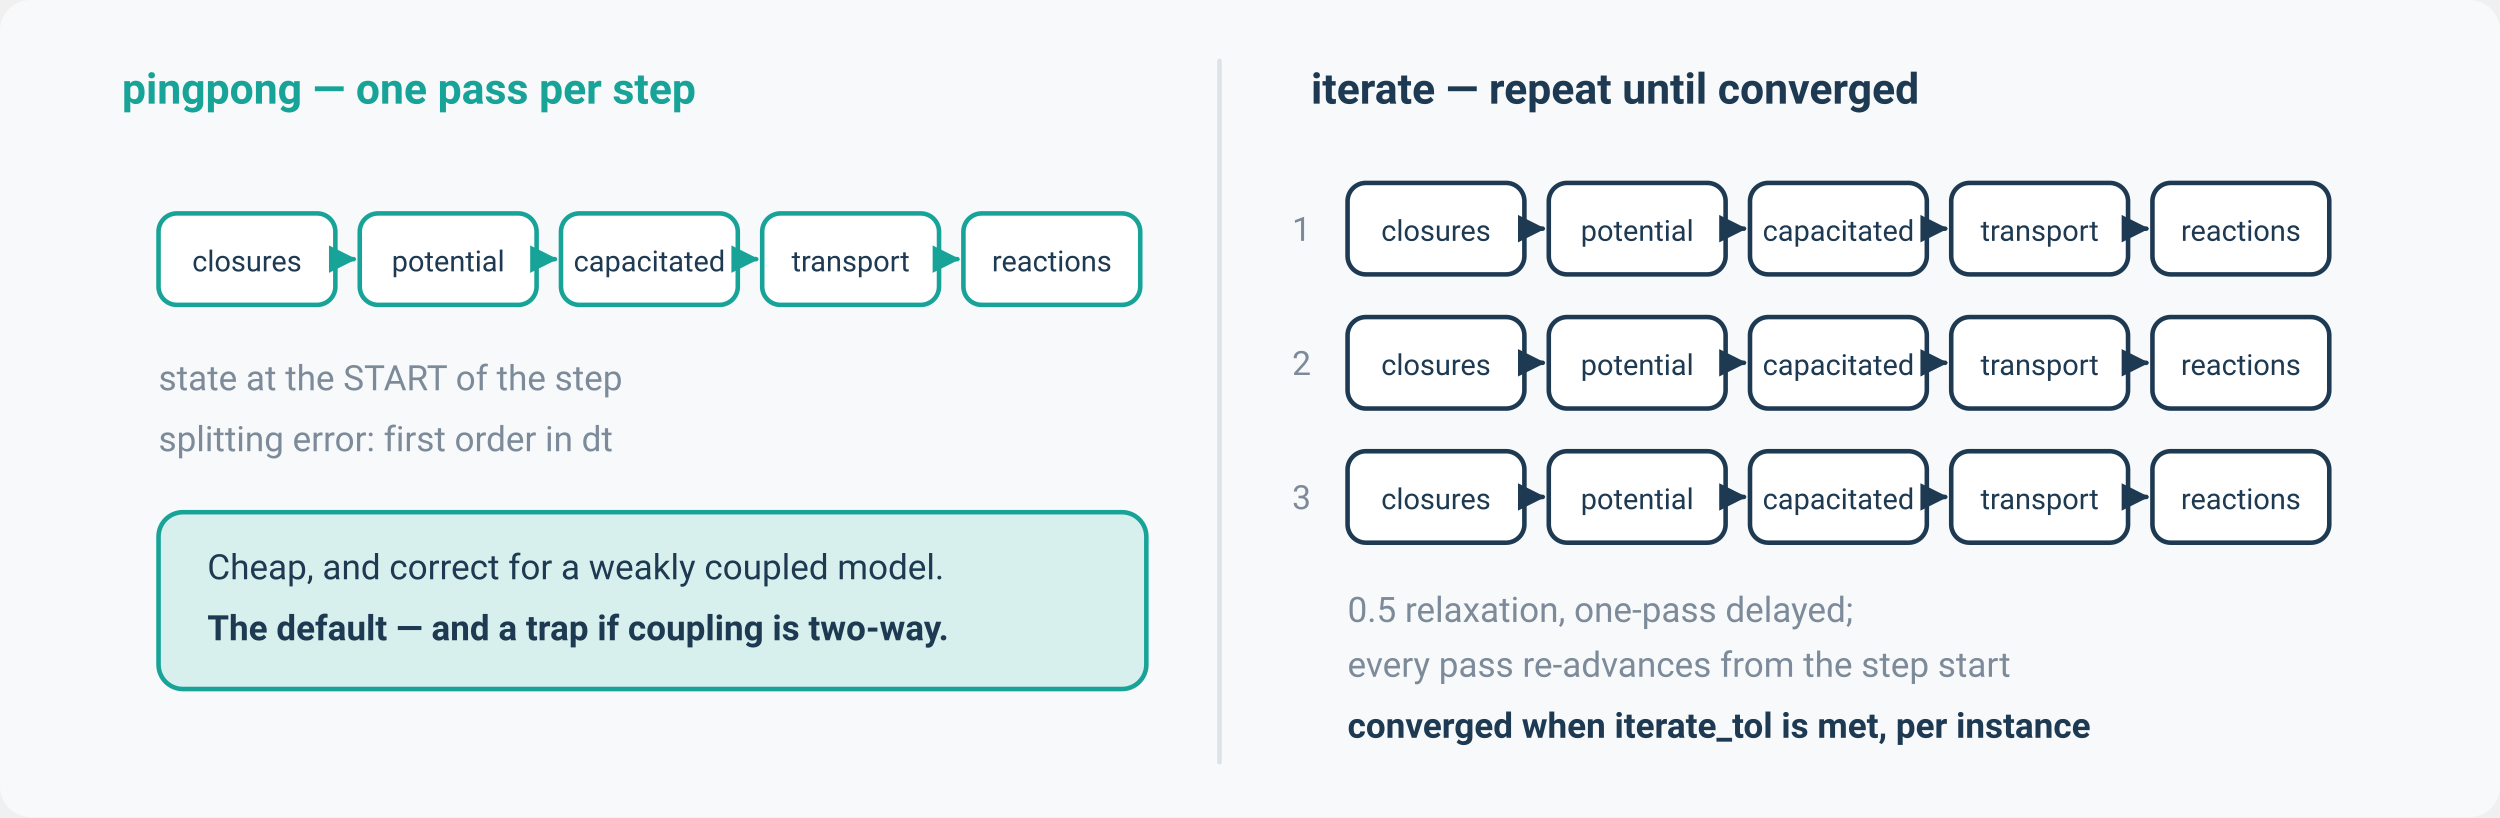
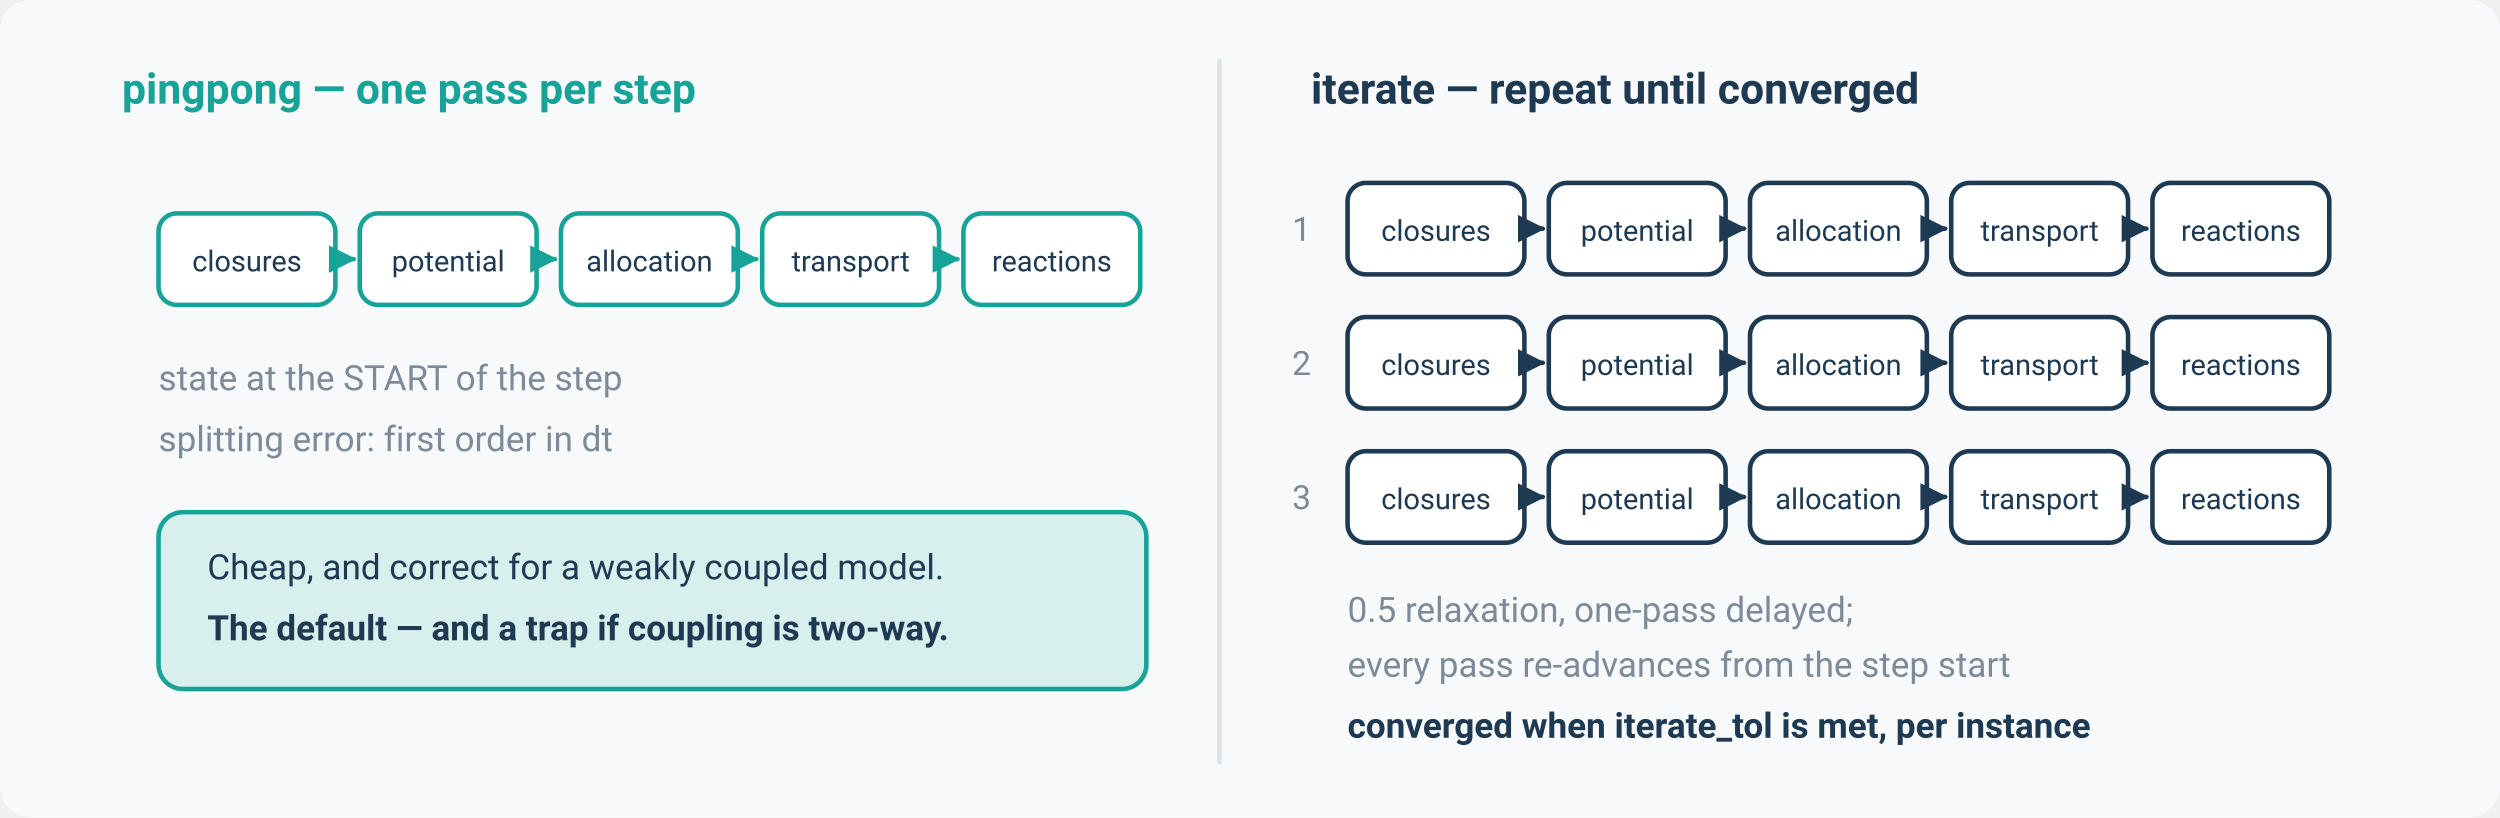
<svg xmlns="http://www.w3.org/2000/svg" viewBox="0 0 820 268" width="820" height="268" role="img" aria-labelledby="t d" font-family="system-ui, -apple-system, 'Segoe UI', Roboto, sans-serif">
  <rect width="820" height="268" rx="10" fill="#F7F9FA" />
  <defs>
    <marker id="ar" viewBox="0 0 10 10" refX="9" refY="5" markerWidth="6" markerHeight="6" orient="auto-start-reverse">
      <path d="M 0 0 L 10 5 L 0 10 z" fill="#17A398" />
    </marker>
    <marker id="arn" viewBox="0 0 10 10" refX="9" refY="5" markerWidth="6" markerHeight="6" orient="auto-start-reverse">
      <path d="M 0 0 L 10 5 L 0 10 z" fill="#1E3A52" />
    </marker>
    <marker id="arm" viewBox="0 0 10 10" refX="9" refY="5" markerWidth="6" markerHeight="6" orient="auto-start-reverse">
      <path d="M 0 0 L 10 5 L 0 10 z" fill="#7C8A99" />
    </marker>
    <marker id="arw" viewBox="0 0 10 10" refX="9" refY="5" markerWidth="6" markerHeight="6" orient="auto-start-reverse">
      <path d="M 0 0 L 10 5 L 0 10 z" fill="#C2703D" />
    </marker>
  </defs>
  <text x="40" y="34" font-size="14" fill="#17A398" text-anchor="start" font-weight="600" font-family="system-ui, -apple-system, 'Segoe UI', Roboto, sans-serif">pingpong — one pass per step</text>
  <text x="430" y="34" font-size="14" fill="#1E3A52" text-anchor="start" font-weight="600" font-family="system-ui, -apple-system, 'Segoe UI', Roboto, sans-serif">iterate — repeat until converged</text>
  <line x1="400" y1="20" x2="400" y2="250" stroke="#DCE3E8" stroke-width="1.5" stroke-linecap="round" />
  <rect x="52" y="70" width="58" height="30" rx="6" fill="#FFFFFF" stroke="#17A398" stroke-width="1.5" />
  <text x="81" y="89" font-size="9.5" fill="#1E3A52" text-anchor="middle" font-weight="400" font-family="system-ui, -apple-system, 'Segoe UI', Roboto, sans-serif">closures</text>
  <line x1="110" y1="85" x2="116" y2="85" stroke="#17A398" stroke-width="1.5" stroke-linecap="round" marker-end="url(#ar)" />
  <rect x="118" y="70" width="58" height="30" rx="6" fill="#FFFFFF" stroke="#17A398" stroke-width="1.5" />
  <text x="147" y="89" font-size="9.5" fill="#1E3A52" text-anchor="middle" font-weight="400" font-family="system-ui, -apple-system, 'Segoe UI', Roboto, sans-serif">potential</text>
  <line x1="176" y1="85" x2="182" y2="85" stroke="#17A398" stroke-width="1.5" stroke-linecap="round" marker-end="url(#ar)" />
  <rect x="184" y="70" width="58" height="30" rx="6" fill="#FFFFFF" stroke="#17A398" stroke-width="1.5" />
-   <text x="213" y="89" font-size="9.5" fill="#1E3A52" text-anchor="middle" font-weight="400" font-family="system-ui, -apple-system, 'Segoe UI', Roboto, sans-serif">capacitated</text>
+   <text x="213" y="89" font-size="9.5" fill="#1E3A52" text-anchor="middle" font-weight="400" font-family="system-ui, -apple-system, 'Segoe UI', Roboto, sans-serif">allocation</text>
  <line x1="242" y1="85" x2="248" y2="85" stroke="#17A398" stroke-width="1.5" stroke-linecap="round" marker-end="url(#ar)" />
  <rect x="250" y="70" width="58" height="30" rx="6" fill="#FFFFFF" stroke="#17A398" stroke-width="1.5" />
  <text x="279" y="89" font-size="9.5" fill="#1E3A52" text-anchor="middle" font-weight="400" font-family="system-ui, -apple-system, 'Segoe UI', Roboto, sans-serif">transport</text>
  <line x1="308" y1="85" x2="314" y2="85" stroke="#17A398" stroke-width="1.5" stroke-linecap="round" marker-end="url(#ar)" />
  <rect x="316" y="70" width="58" height="30" rx="6" fill="#FFFFFF" stroke="#17A398" stroke-width="1.5" />
  <text x="345" y="89" font-size="9.5" fill="#1E3A52" text-anchor="middle" font-weight="400" font-family="system-ui, -apple-system, 'Segoe UI', Roboto, sans-serif">reactions</text>
  <text x="52" y="128" font-size="11.5" fill="#7C8A99" text-anchor="start" font-weight="400" font-family="system-ui, -apple-system, 'Segoe UI', Roboto, sans-serif">state at the START of the step</text>
  <text x="52" y="148" font-size="11.5" fill="#7C8A99" text-anchor="start" font-weight="400" font-family="system-ui, -apple-system, 'Segoe UI', Roboto, sans-serif">splitting error: first order in dt</text>
  <rect x="52" y="168" width="324" height="58" rx="8" fill="#D8F0ED" stroke="#17A398" stroke-width="1.5" />
  <text x="68" y="190" font-size="11.5" fill="#1E3A52" text-anchor="start" font-weight="400" font-family="system-ui, -apple-system, 'Segoe UI', Roboto, sans-serif">Cheap, and correct for a weakly coupled model.</text>
  <text x="68" y="210" font-size="11.5" fill="#1E3A52" text-anchor="start" font-weight="600" font-family="system-ui, -apple-system, 'Segoe UI', Roboto, sans-serif">The default — and a trap if coupling is two-way.</text>
  <rect x="442" y="60" width="58" height="30" rx="6" fill="#FFFFFF" stroke="#1E3A52" stroke-width="1.5" />
  <text x="471" y="79" font-size="9.5" fill="#1E3A52" text-anchor="middle" font-weight="400" font-family="system-ui, -apple-system, 'Segoe UI', Roboto, sans-serif">closures</text>
  <line x1="500" y1="75" x2="506" y2="75" stroke="#1E3A52" stroke-width="1.5" stroke-linecap="round" marker-end="url(#arn)" />
  <rect x="508" y="60" width="58" height="30" rx="6" fill="#FFFFFF" stroke="#1E3A52" stroke-width="1.5" />
  <text x="537" y="79" font-size="9.5" fill="#1E3A52" text-anchor="middle" font-weight="400" font-family="system-ui, -apple-system, 'Segoe UI', Roboto, sans-serif">potential</text>
  <line x1="566" y1="75" x2="572" y2="75" stroke="#1E3A52" stroke-width="1.5" stroke-linecap="round" marker-end="url(#arn)" />
  <rect x="574" y="60" width="58" height="30" rx="6" fill="#FFFFFF" stroke="#1E3A52" stroke-width="1.5" />
-   <text x="603" y="79" font-size="9.5" fill="#1E3A52" text-anchor="middle" font-weight="400" font-family="system-ui, -apple-system, 'Segoe UI', Roboto, sans-serif">capacitated</text>
+   <text x="603" y="79" font-size="9.5" fill="#1E3A52" text-anchor="middle" font-weight="400" font-family="system-ui, -apple-system, 'Segoe UI', Roboto, sans-serif">allocation</text>
  <line x1="632" y1="75" x2="638" y2="75" stroke="#1E3A52" stroke-width="1.5" stroke-linecap="round" marker-end="url(#arn)" />
  <rect x="640" y="60" width="58" height="30" rx="6" fill="#FFFFFF" stroke="#1E3A52" stroke-width="1.5" />
  <text x="669" y="79" font-size="9.5" fill="#1E3A52" text-anchor="middle" font-weight="400" font-family="system-ui, -apple-system, 'Segoe UI', Roboto, sans-serif">transport</text>
  <line x1="698" y1="75" x2="704" y2="75" stroke="#1E3A52" stroke-width="1.5" stroke-linecap="round" marker-end="url(#arn)" />
  <rect x="706" y="60" width="58" height="30" rx="6" fill="#FFFFFF" stroke="#1E3A52" stroke-width="1.5" />
  <text x="735" y="79" font-size="9.5" fill="#1E3A52" text-anchor="middle" font-weight="400" font-family="system-ui, -apple-system, 'Segoe UI', Roboto, sans-serif">reactions</text>
  <text x="430" y="79" font-size="11" fill="#7C8A99" text-anchor="end" font-weight="400" font-family="system-ui, -apple-system, 'Segoe UI', Roboto, sans-serif">1</text>
  <rect x="442" y="104" width="58" height="30" rx="6" fill="#FFFFFF" stroke="#1E3A52" stroke-width="1.5" />
  <text x="471" y="123" font-size="9.5" fill="#1E3A52" text-anchor="middle" font-weight="400" font-family="system-ui, -apple-system, 'Segoe UI', Roboto, sans-serif">closures</text>
  <line x1="500" y1="119" x2="506" y2="119" stroke="#1E3A52" stroke-width="1.5" stroke-linecap="round" marker-end="url(#arn)" />
  <rect x="508" y="104" width="58" height="30" rx="6" fill="#FFFFFF" stroke="#1E3A52" stroke-width="1.5" />
  <text x="537" y="123" font-size="9.5" fill="#1E3A52" text-anchor="middle" font-weight="400" font-family="system-ui, -apple-system, 'Segoe UI', Roboto, sans-serif">potential</text>
  <line x1="566" y1="119" x2="572" y2="119" stroke="#1E3A52" stroke-width="1.5" stroke-linecap="round" marker-end="url(#arn)" />
  <rect x="574" y="104" width="58" height="30" rx="6" fill="#FFFFFF" stroke="#1E3A52" stroke-width="1.5" />
-   <text x="603" y="123" font-size="9.5" fill="#1E3A52" text-anchor="middle" font-weight="400" font-family="system-ui, -apple-system, 'Segoe UI', Roboto, sans-serif">capacitated</text>
+   <text x="603" y="123" font-size="9.5" fill="#1E3A52" text-anchor="middle" font-weight="400" font-family="system-ui, -apple-system, 'Segoe UI', Roboto, sans-serif">allocation</text>
  <line x1="632" y1="119" x2="638" y2="119" stroke="#1E3A52" stroke-width="1.5" stroke-linecap="round" marker-end="url(#arn)" />
  <rect x="640" y="104" width="58" height="30" rx="6" fill="#FFFFFF" stroke="#1E3A52" stroke-width="1.5" />
  <text x="669" y="123" font-size="9.5" fill="#1E3A52" text-anchor="middle" font-weight="400" font-family="system-ui, -apple-system, 'Segoe UI', Roboto, sans-serif">transport</text>
  <line x1="698" y1="119" x2="704" y2="119" stroke="#1E3A52" stroke-width="1.5" stroke-linecap="round" marker-end="url(#arn)" />
  <rect x="706" y="104" width="58" height="30" rx="6" fill="#FFFFFF" stroke="#1E3A52" stroke-width="1.5" />
  <text x="735" y="123" font-size="9.5" fill="#1E3A52" text-anchor="middle" font-weight="400" font-family="system-ui, -apple-system, 'Segoe UI', Roboto, sans-serif">reactions</text>
  <text x="430" y="123" font-size="11" fill="#7C8A99" text-anchor="end" font-weight="400" font-family="system-ui, -apple-system, 'Segoe UI', Roboto, sans-serif">2</text>
  <rect x="442" y="148" width="58" height="30" rx="6" fill="#FFFFFF" stroke="#1E3A52" stroke-width="1.5" />
  <text x="471" y="167" font-size="9.5" fill="#1E3A52" text-anchor="middle" font-weight="400" font-family="system-ui, -apple-system, 'Segoe UI', Roboto, sans-serif">closures</text>
  <line x1="500" y1="163" x2="506" y2="163" stroke="#1E3A52" stroke-width="1.5" stroke-linecap="round" marker-end="url(#arn)" />
  <rect x="508" y="148" width="58" height="30" rx="6" fill="#FFFFFF" stroke="#1E3A52" stroke-width="1.5" />
  <text x="537" y="167" font-size="9.5" fill="#1E3A52" text-anchor="middle" font-weight="400" font-family="system-ui, -apple-system, 'Segoe UI', Roboto, sans-serif">potential</text>
  <line x1="566" y1="163" x2="572" y2="163" stroke="#1E3A52" stroke-width="1.5" stroke-linecap="round" marker-end="url(#arn)" />
  <rect x="574" y="148" width="58" height="30" rx="6" fill="#FFFFFF" stroke="#1E3A52" stroke-width="1.5" />
-   <text x="603" y="167" font-size="9.5" fill="#1E3A52" text-anchor="middle" font-weight="400" font-family="system-ui, -apple-system, 'Segoe UI', Roboto, sans-serif">capacitated</text>
+   <text x="603" y="167" font-size="9.5" fill="#1E3A52" text-anchor="middle" font-weight="400" font-family="system-ui, -apple-system, 'Segoe UI', Roboto, sans-serif">allocation</text>
  <line x1="632" y1="163" x2="638" y2="163" stroke="#1E3A52" stroke-width="1.5" stroke-linecap="round" marker-end="url(#arn)" />
  <rect x="640" y="148" width="58" height="30" rx="6" fill="#FFFFFF" stroke="#1E3A52" stroke-width="1.5" />
  <text x="669" y="167" font-size="9.5" fill="#1E3A52" text-anchor="middle" font-weight="400" font-family="system-ui, -apple-system, 'Segoe UI', Roboto, sans-serif">transport</text>
  <line x1="698" y1="163" x2="704" y2="163" stroke="#1E3A52" stroke-width="1.5" stroke-linecap="round" marker-end="url(#arn)" />
  <rect x="706" y="148" width="58" height="30" rx="6" fill="#FFFFFF" stroke="#1E3A52" stroke-width="1.5" />
  <text x="735" y="167" font-size="9.5" fill="#1E3A52" text-anchor="middle" font-weight="400" font-family="system-ui, -apple-system, 'Segoe UI', Roboto, sans-serif">reactions</text>
  <text x="430" y="167" font-size="11" fill="#7C8A99" text-anchor="end" font-weight="400" font-family="system-ui, -apple-system, 'Segoe UI', Roboto, sans-serif">3</text>
  <text x="442" y="204" font-size="11.5" fill="#7C8A99" text-anchor="start" font-weight="400" font-family="system-ui, -apple-system, 'Segoe UI', Roboto, sans-serif">0.5 relaxation, one-pass delayed;</text>
  <text x="442" y="222" font-size="11.5" fill="#7C8A99" text-anchor="start" font-weight="400" font-family="system-ui, -apple-system, 'Segoe UI', Roboto, sans-serif">every pass re-advances from the step start</text>
  <rect x="442" y="168" width="330" height="0" rx="8" fill="none" stroke="none" stroke-width="1.5" />
  <text x="442" y="242" font-size="11.5" fill="#1E3A52" text-anchor="start" font-weight="600" font-family="system-ui, -apple-system, 'Segoe UI', Roboto, sans-serif">converged when iterate_tol is met, per instance</text>
</svg>
